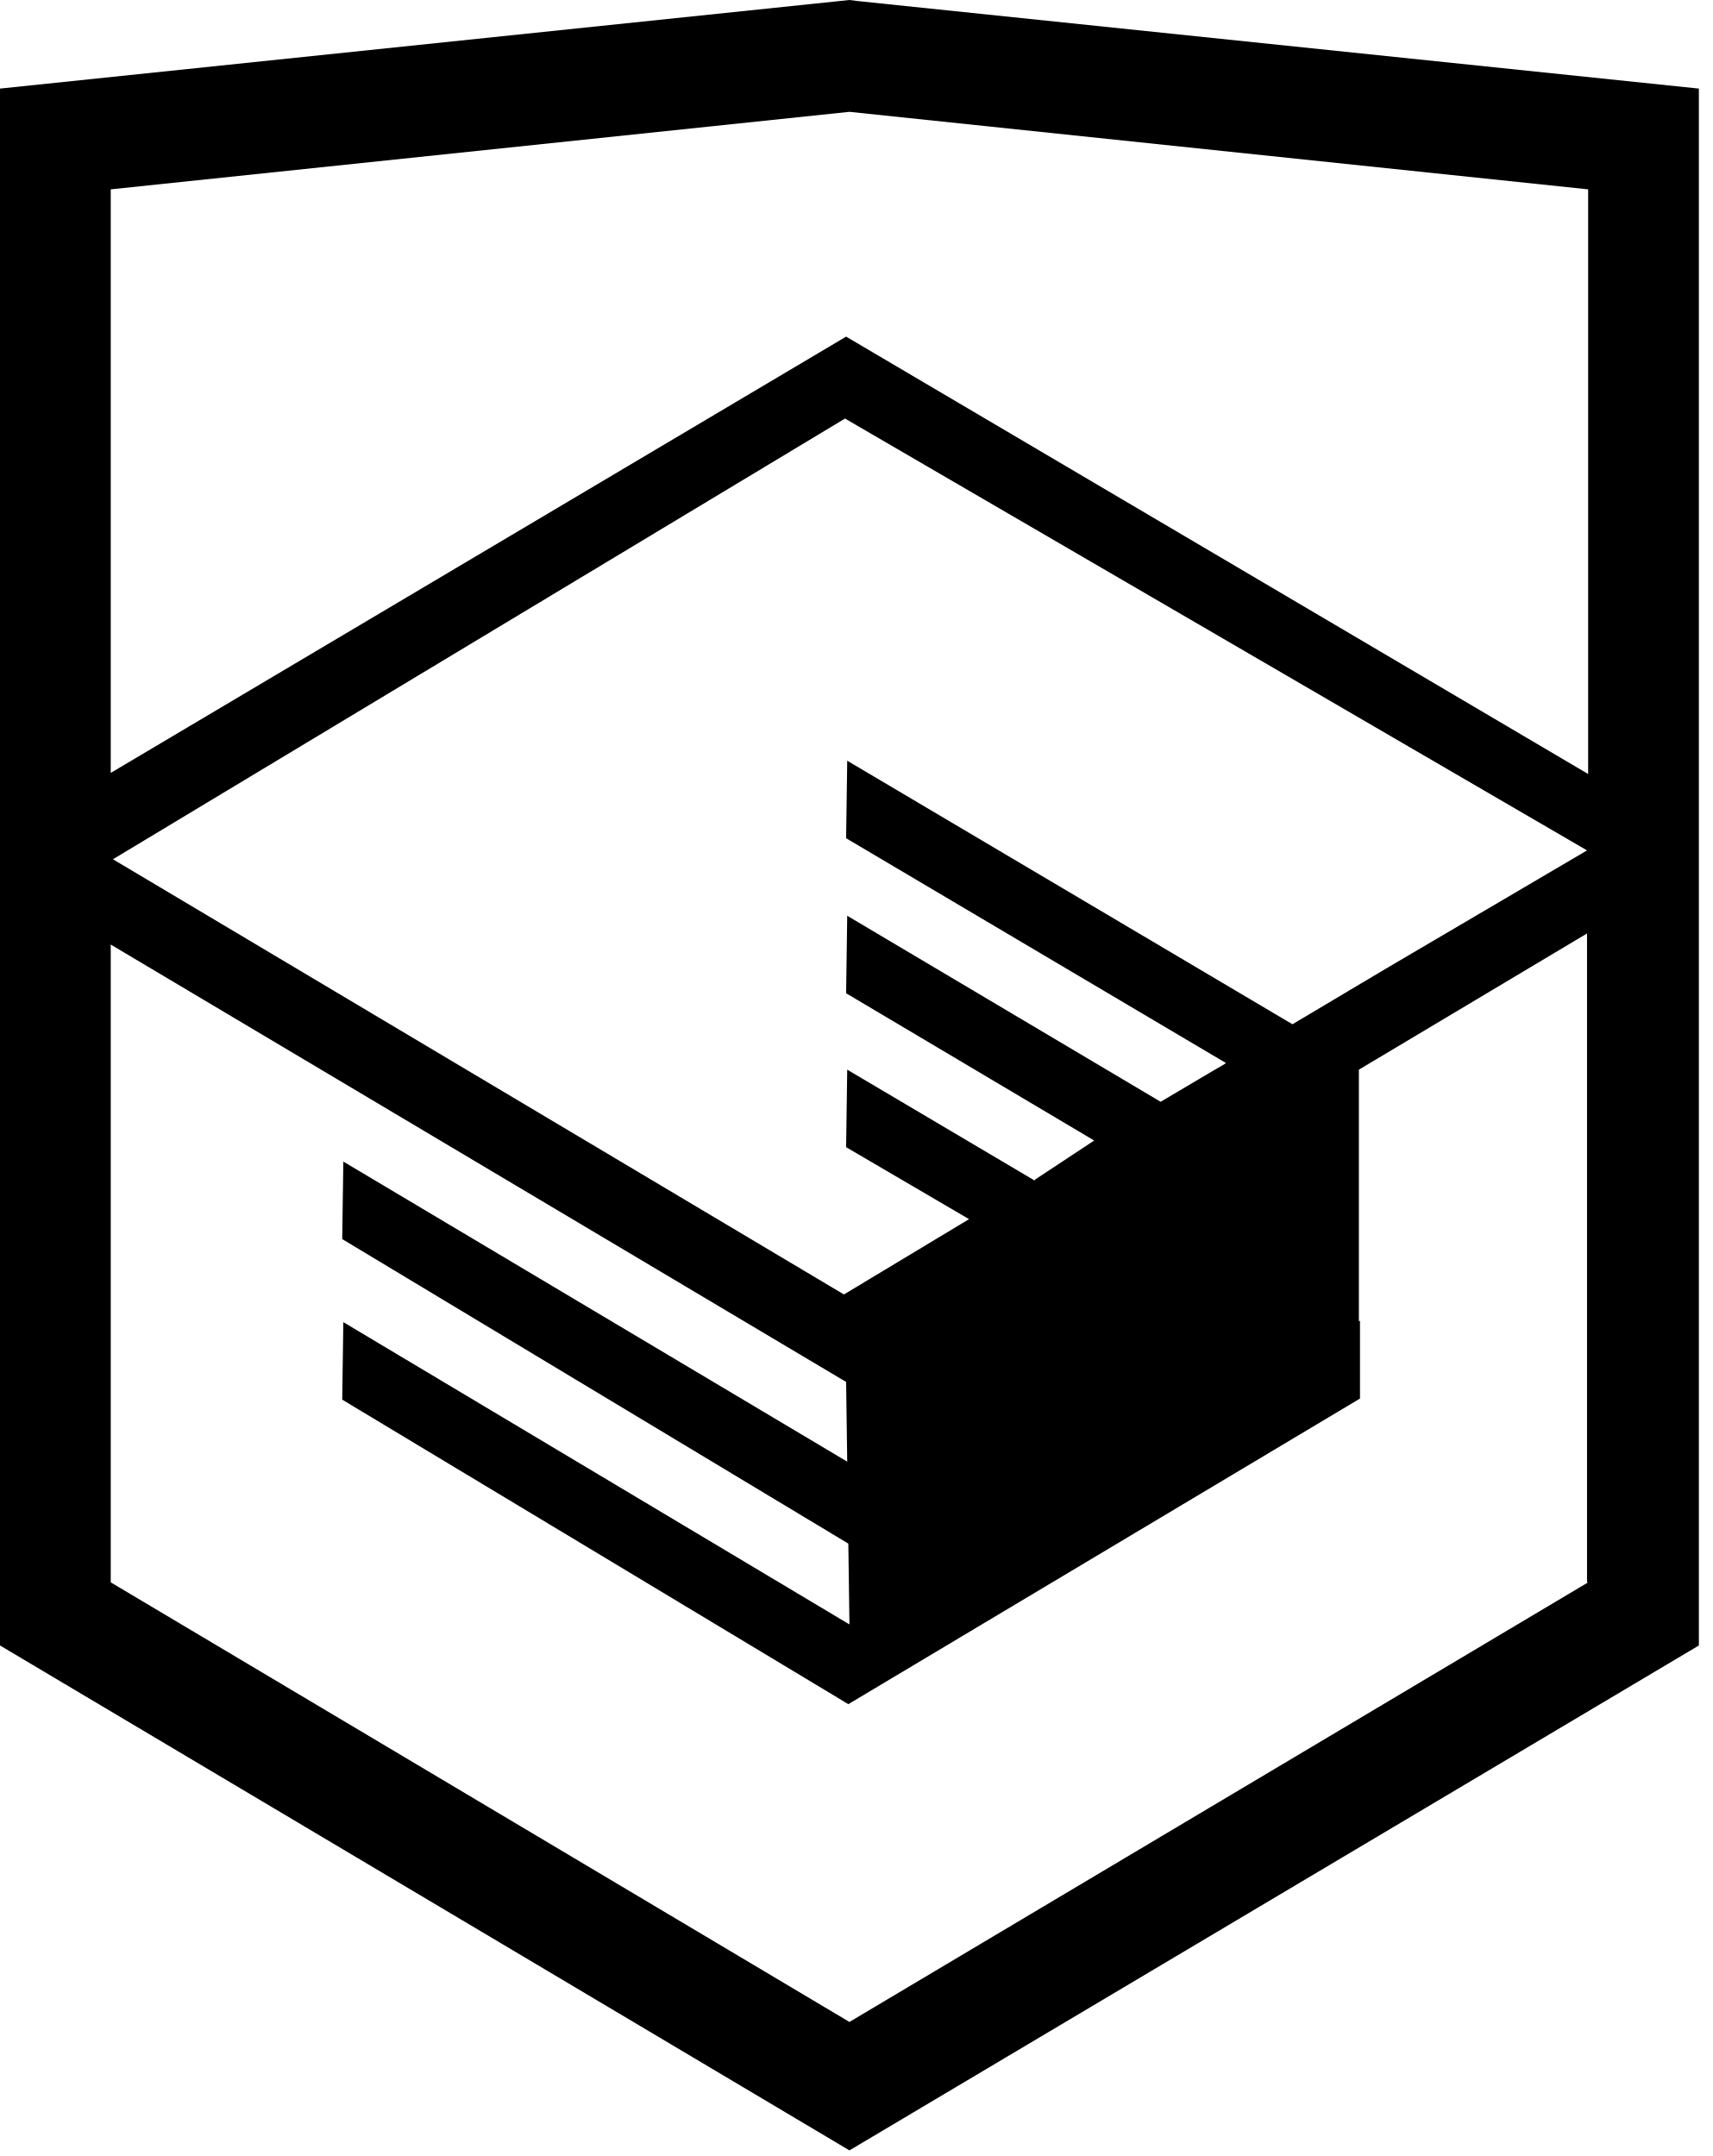
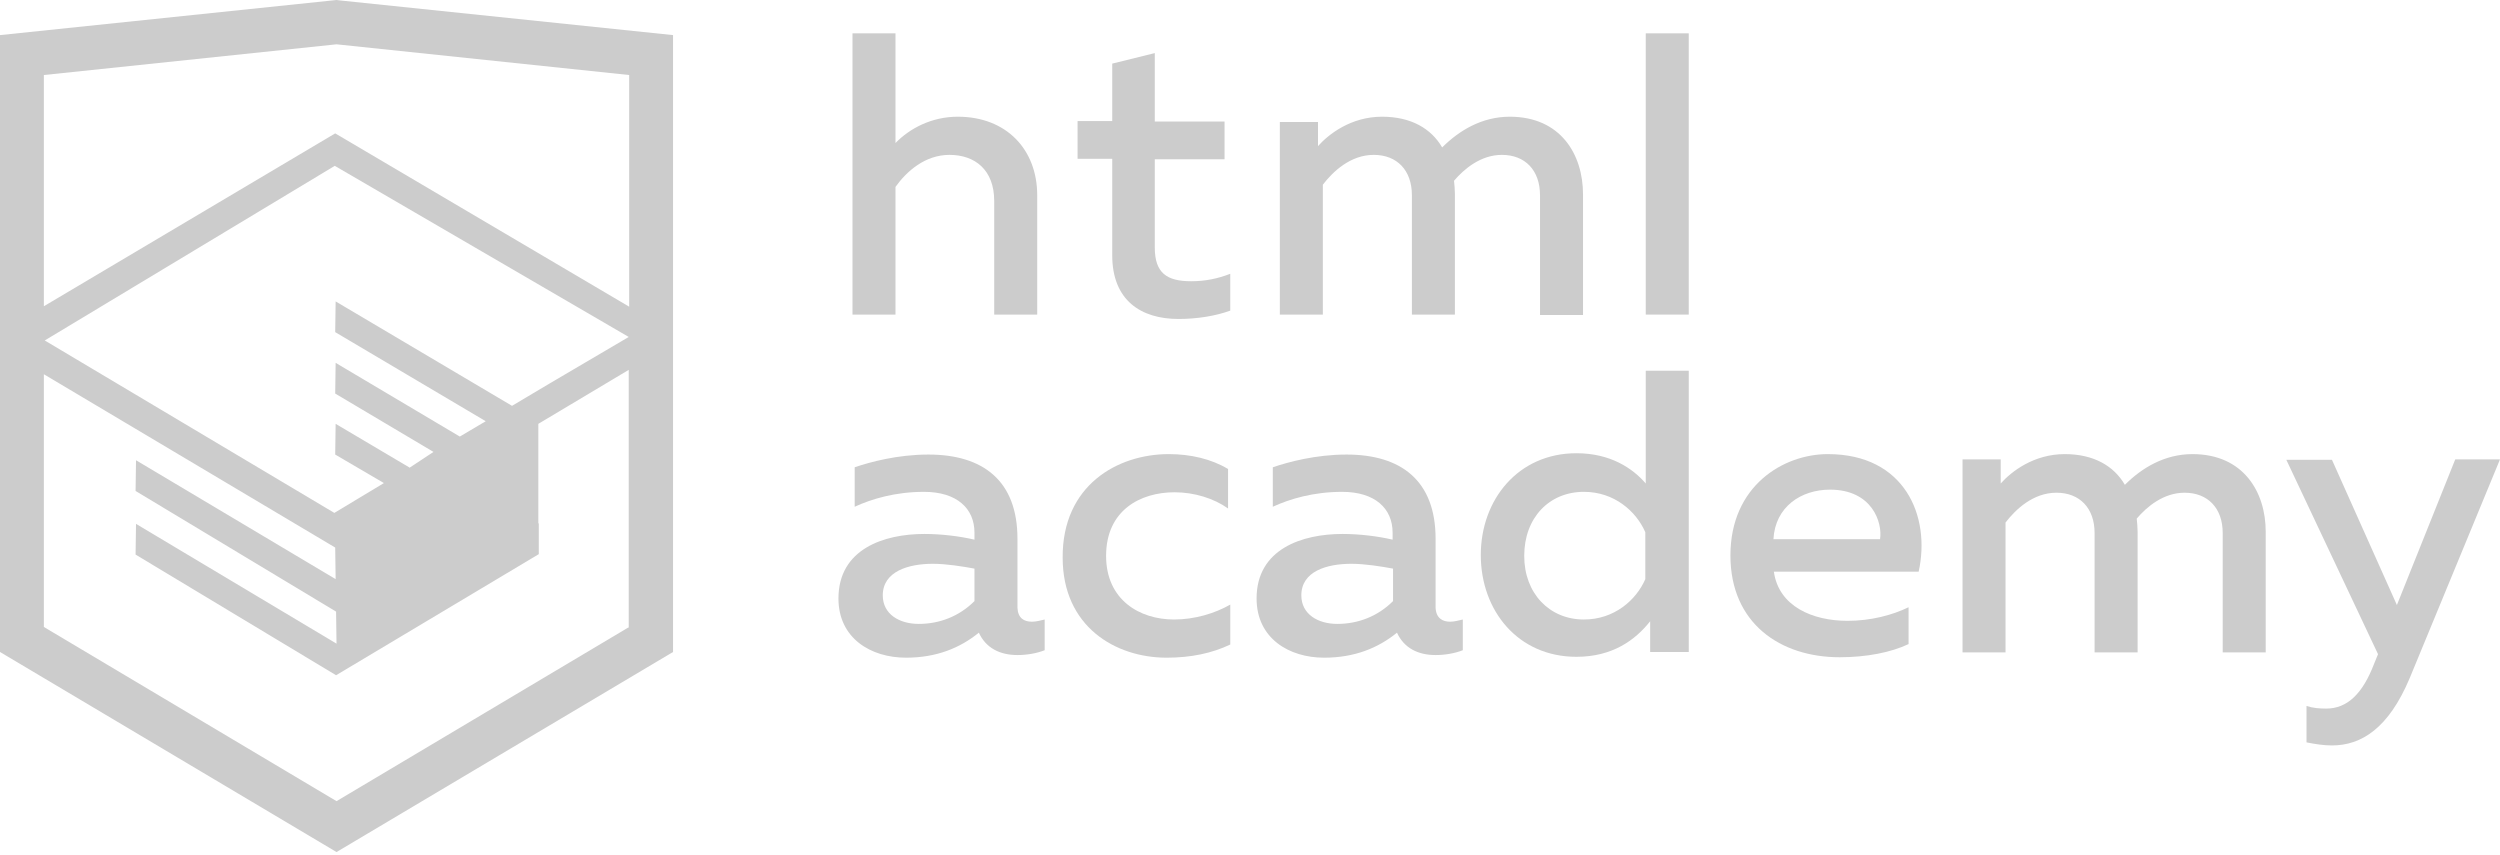
- <svg xmlns="http://www.w3.org/2000/svg" width="54" height="68" viewBox="0 0 54 68" fill="none">
-   <path d="M27.067 0.035L26.787 0L0 2.794V51.898L26.787 67.823L53.574 51.898V2.794L27.067 0.035ZM50.082 49.907L26.787 63.772L3.492 49.907V29.791L26.682 43.586L26.717 46.1L10.827 36.636L10.792 39.081L26.752 48.685L26.787 51.234L10.827 41.7L10.792 44.145L26.752 53.749L42.887 44.11V41.665H42.852V40.827V39.814V33.737L50.047 29.441V49.907H50.082ZM50.047 26.822L43.691 30.559L40.757 32.305L26.717 23.993L26.682 26.438L38.661 33.528L38.557 33.597L38.312 33.737L36.601 34.75L26.717 28.883L26.682 31.327L34.505 35.972L32.654 37.195L32.62 37.23L26.717 33.737L26.682 36.182L30.559 38.452L26.613 40.827L3.562 27.101L26.647 13.201L50.047 26.822ZM50.082 24.412L26.682 10.617L3.492 24.377V5.972L26.787 3.527L50.082 5.972V24.412Z" fill="black" />
+ <svg xmlns="http://www.w3.org/2000/svg" width="199" height="68" viewBox="0 0 199 68" fill="none">
+   <g opacity="0.2">
+     <path d="M82.143 49.488C82.492 49.488 82.841 49.383 83.156 49.313V51.758C82.527 52.003 81.758 52.142 80.99 52.142C79.593 52.142 78.476 51.584 77.917 50.361C76.415 51.584 74.529 52.352 72.119 52.352C69.325 52.352 66.741 50.815 66.741 47.637C66.741 43.691 70.373 42.503 73.586 42.503C74.913 42.503 76.38 42.678 77.568 42.957V42.398C77.568 40.478 76.171 39.151 73.551 39.151C71.281 39.151 69.395 39.709 68.033 40.338V37.195C69.255 36.776 71.456 36.182 73.9 36.182C78.231 36.182 80.99 38.242 80.99 42.887V48.37C81.025 49.209 81.514 49.488 82.143 49.488ZM70.268 47.393C70.268 48.894 71.596 49.663 73.132 49.663C74.774 49.663 76.345 49.069 77.568 47.847V45.262C76.625 45.088 75.332 44.878 74.25 44.878C72.329 44.878 70.268 45.472 70.268 47.393Z" fill="black" />
+     <path d="M93.039 36.147C94.751 36.147 96.427 36.531 97.754 37.334V40.477C96.636 39.674 95.065 39.185 93.493 39.185C90.769 39.185 88.045 40.617 88.045 44.249C88.045 47.742 90.699 49.313 93.458 49.313C95.1 49.313 96.706 48.825 97.929 48.126V51.304C96.462 52.003 94.785 52.352 92.865 52.352C88.778 52.352 84.588 49.872 84.588 44.389C84.553 38.627 88.953 36.147 93.039 36.147Z" fill="black" />
+     <path d="M115.426 49.488C115.775 49.488 116.124 49.383 116.439 49.313V51.758C115.81 52.003 115.042 52.142 114.273 52.142C112.876 52.142 111.759 51.584 111.2 50.361C109.698 51.584 107.812 52.352 105.402 52.352C102.608 52.352 100.024 50.815 100.024 47.637C100.024 43.691 103.656 42.503 106.869 42.503C108.196 42.503 109.663 42.678 110.851 42.957V42.398C110.851 40.478 109.454 39.151 106.834 39.151C104.564 39.151 102.678 39.709 101.316 40.338V37.195C102.539 36.776 104.739 36.182 107.184 36.182C111.514 36.182 114.273 38.242 114.273 42.887V48.37C114.308 49.209 114.832 49.488 115.426 49.488ZM103.586 47.393C103.586 48.894 104.913 49.663 106.45 49.663C108.092 49.663 109.663 49.069 110.886 47.847V45.262C109.943 45.088 108.65 44.878 107.568 44.878C105.612 44.878 103.586 45.472 103.586 47.393Z" fill="black" />
+     <path d="M134.425 29.511V51.898H131.352V49.453C130.164 50.955 128.348 52.282 125.484 52.282C120.839 52.282 117.871 48.615 117.871 44.179C117.871 39.779 120.839 36.077 125.484 36.077C128.173 36.077 129.955 37.264 131.002 38.487V29.511H134.425ZM126.078 39.15C123.319 39.15 121.328 41.211 121.328 44.249C121.328 47.253 123.354 49.313 126.078 49.313C128.488 49.313 130.234 47.777 130.967 46.1V42.364C130.234 40.687 128.488 39.15 126.078 39.15Z" fill="black" />
+     <path d="M145.496 36.147C151.608 36.147 153.703 41.071 152.725 45.507H141.2C141.584 48.266 144.273 49.418 147.067 49.418C148.918 49.418 150.63 48.964 151.922 48.336V51.269C150.525 51.933 148.569 52.317 146.439 52.317C141.724 52.317 137.742 49.628 137.742 44.214C137.742 38.661 141.968 36.147 145.496 36.147ZM145.67 38.976C143.365 38.976 141.305 40.338 141.165 42.922H149.652C149.861 41.595 149.023 38.976 145.67 38.976Z" fill="black" />
+     <path d="M156.218 51.898V36.566H159.256V38.487C160.094 37.544 161.875 36.147 164.355 36.147C166.66 36.147 168.267 37.09 169.14 38.592C170.467 37.264 172.283 36.147 174.518 36.147C178.569 36.147 180.351 39.15 180.351 42.328V51.933H176.928V42.433C176.928 40.443 175.74 39.22 173.889 39.22C172.213 39.22 170.886 40.338 170.083 41.281C170.118 41.63 170.153 41.979 170.153 42.328V51.933H166.73V42.433C166.73 40.443 165.543 39.22 163.692 39.22C161.841 39.22 160.444 40.547 159.64 41.595V51.933H156.218V51.898Z" fill="black" />
+     <path d="M195.438 36.566H199L191.806 53.993C190.129 57.975 187.964 59.337 185.624 59.337C184.961 59.337 184.297 59.232 183.598 59.092V56.194C184.122 56.368 184.646 56.403 185.17 56.403C186.846 56.403 188.069 55.216 188.977 52.841L189.291 52.072L181.992 36.601H185.624L190.793 48.161L195.438 36.566Z" fill="black" />
+     <path d="M71.281 2.654V11.385C72.399 10.233 74.145 9.29 76.24 9.29C80.117 9.29 82.562 11.909 82.562 15.541V25.041H79.139V15.995C79.139 13.516 77.602 12.328 75.577 12.328C73.621 12.328 72.154 13.655 71.281 14.878V25.041H67.858V2.654H71.281Z" fill="black" />
+     <path d="M91.921 4.226V9.674H97.474V12.678H91.921V19.698C91.921 21.723 92.864 22.387 94.82 22.387C95.938 22.387 96.95 22.177 97.928 21.793V24.727C96.776 25.146 95.309 25.39 93.807 25.39C90.839 25.39 88.534 23.923 88.534 20.326V12.643H85.775V9.639H88.534V5.064L91.921 4.226Z" fill="black" />
+     <path d="M101.875 25.041V9.709H104.913V11.63C105.752 10.687 107.533 9.29 110.012 9.29C112.317 9.29 113.924 10.233 114.797 11.735C116.124 10.408 117.94 9.29 120.175 9.29C124.227 9.29 126.008 12.293 126.008 15.472V25.076H122.585V15.541C122.585 13.551 121.398 12.328 119.547 12.328C117.87 12.328 116.543 13.446 115.74 14.389C115.775 14.738 115.81 15.087 115.81 15.437V25.041H112.387V15.541C112.387 13.551 111.2 12.328 109.349 12.328C107.498 12.328 106.101 13.655 105.298 14.703V25.041H101.875Z" fill="black" />
+     <path d="M134.424 2.654H131.002V25.041H134.424V2.654Z" fill="black" />
+     <path d="M27.067 0.035L26.787 0L0 2.794V51.898L26.787 67.823L53.574 51.898V2.794L27.067 0.035ZM50.082 49.907L26.787 63.772L3.492 49.907V29.791L26.682 43.586L26.717 46.1L10.827 36.636L10.792 39.081L26.752 48.685L26.787 51.234L10.827 41.7L10.792 44.145L26.752 53.749L42.887 44.11V41.665H42.852V40.827V39.814V33.737L50.047 29.441V49.907H50.082ZM50.047 26.822L43.691 30.559L40.757 32.305L26.717 23.993L26.682 26.438L38.661 33.528L38.557 33.597L38.312 33.737L36.601 34.75L26.717 28.883L26.682 31.327L34.505 35.972L32.654 37.195L32.62 37.23L26.717 33.737L26.682 36.182L30.559 38.452L26.613 40.827L3.562 27.101L26.647 13.201L50.047 26.822ZM50.082 24.412L26.682 10.617L3.492 24.377V5.972L26.787 3.527L50.082 5.972V24.412Z" fill="black" />
+   </g>
</svg>
